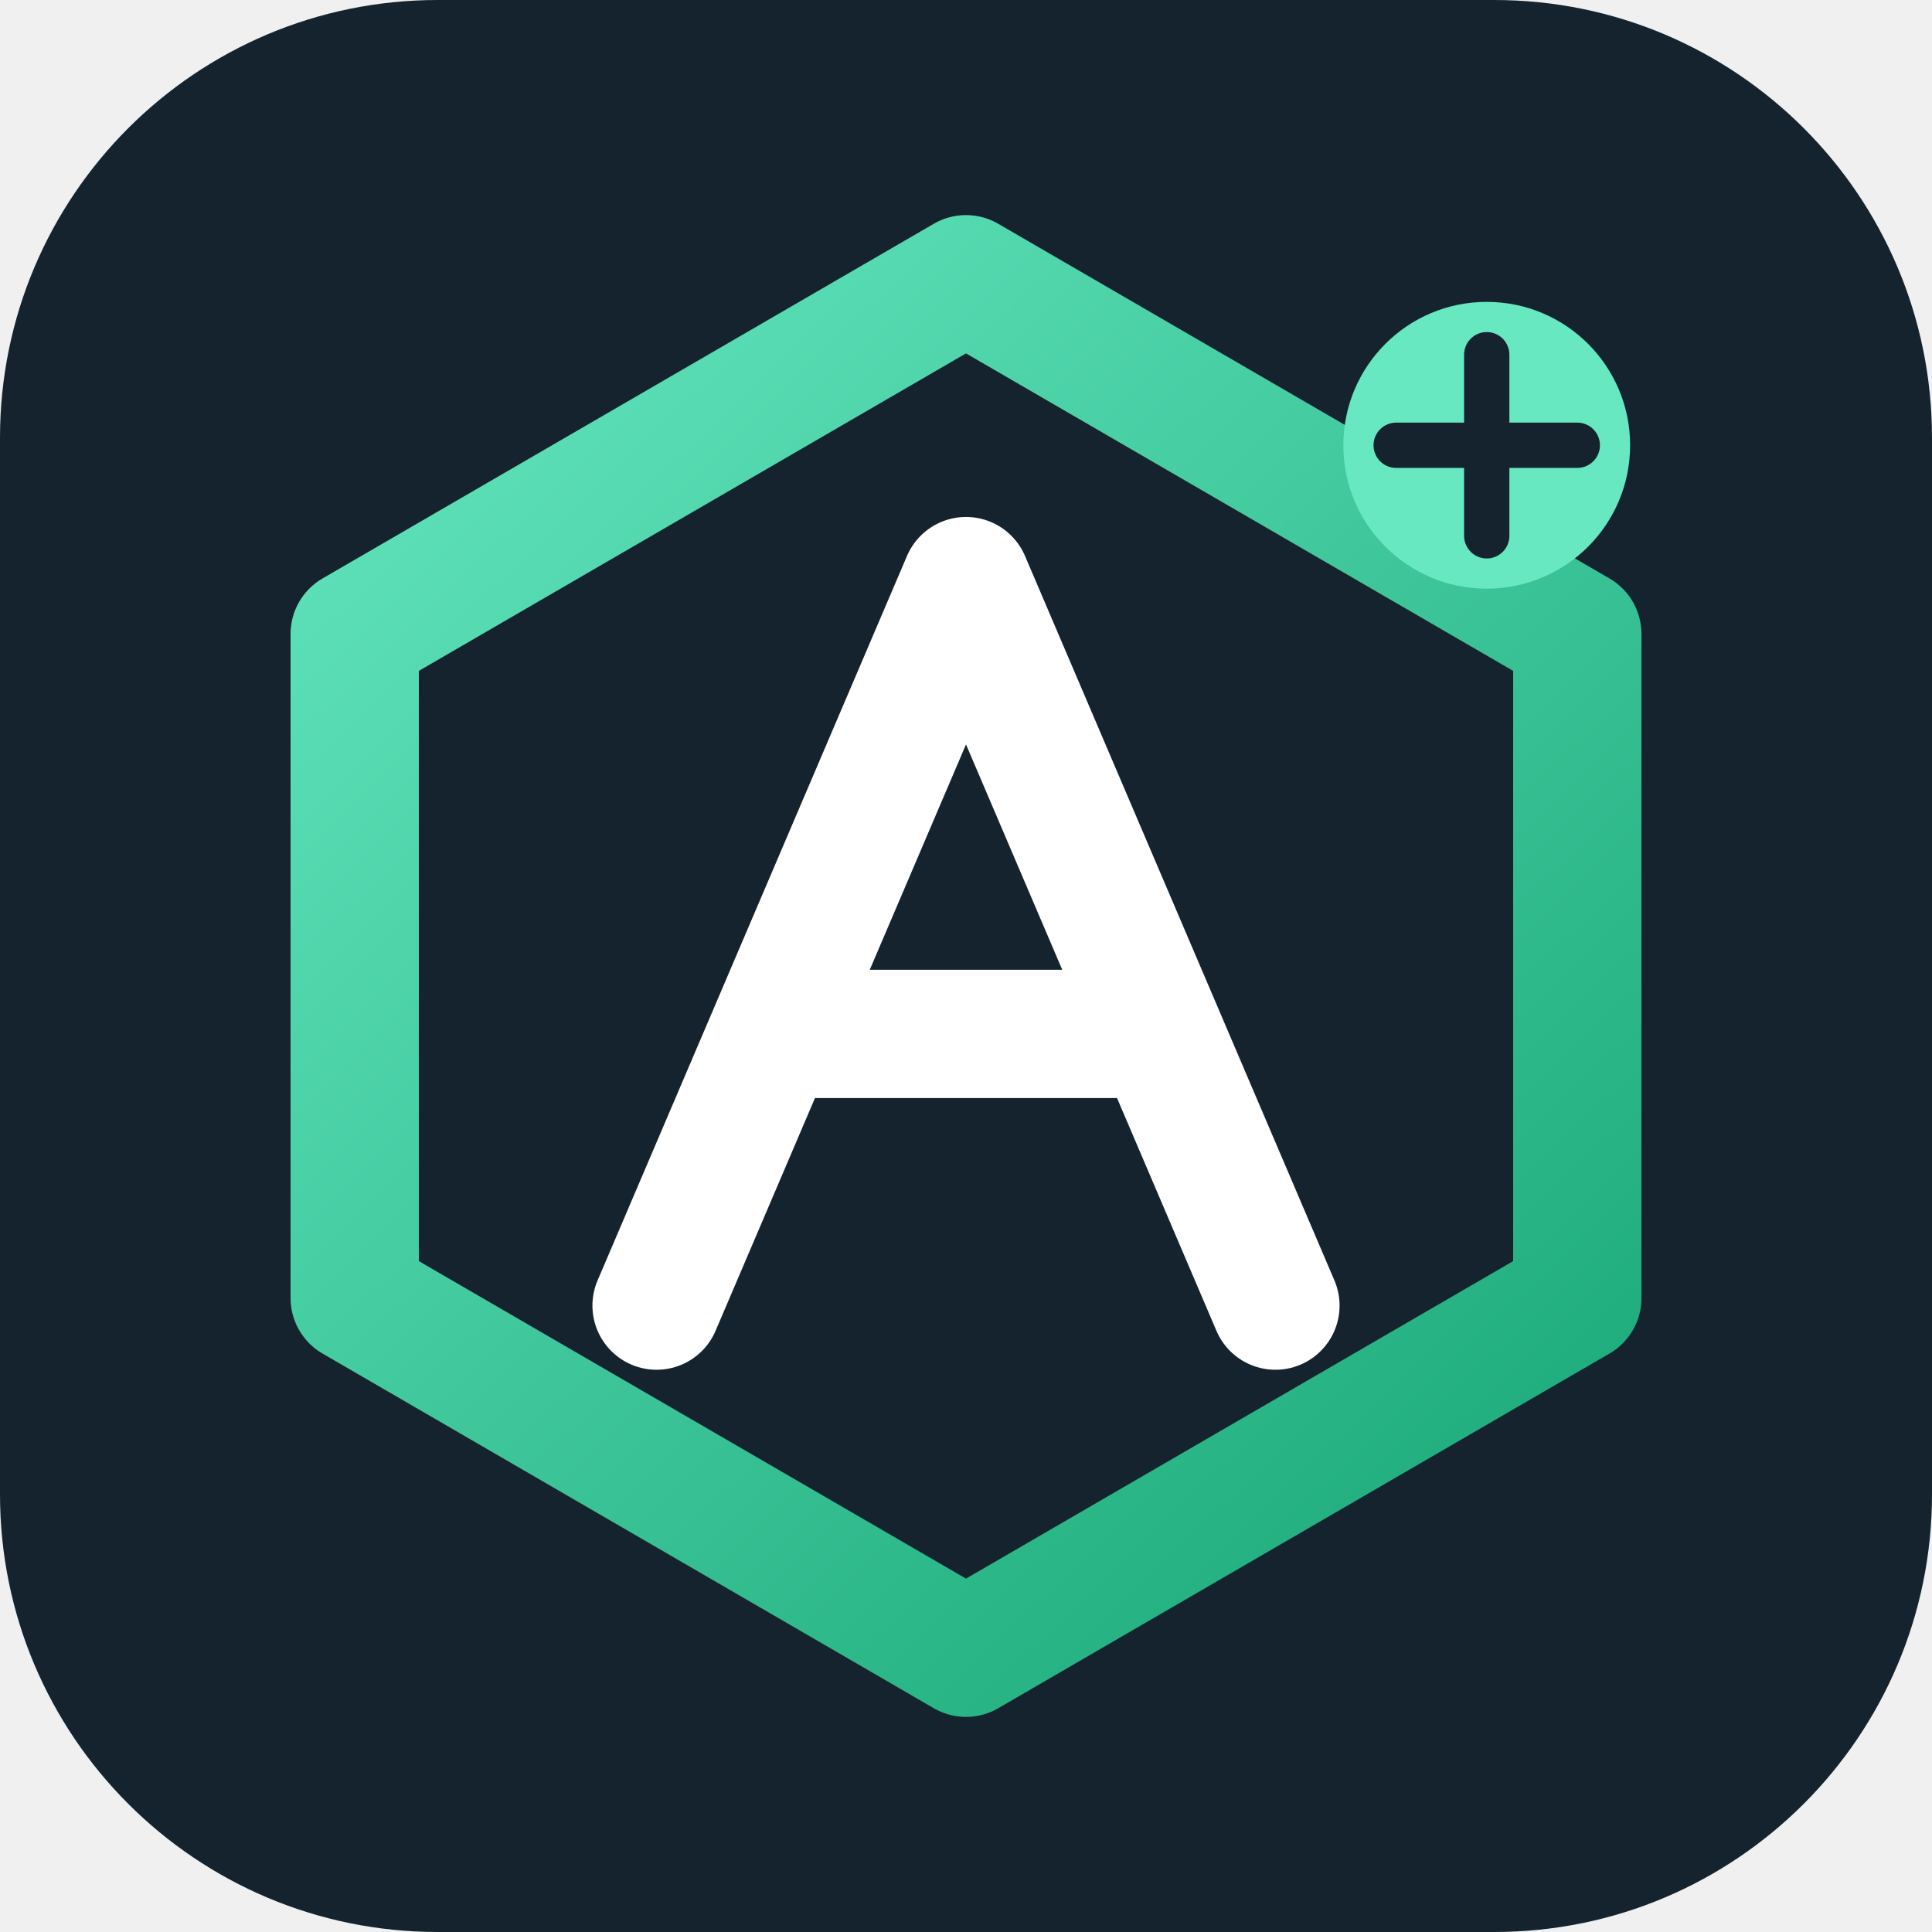
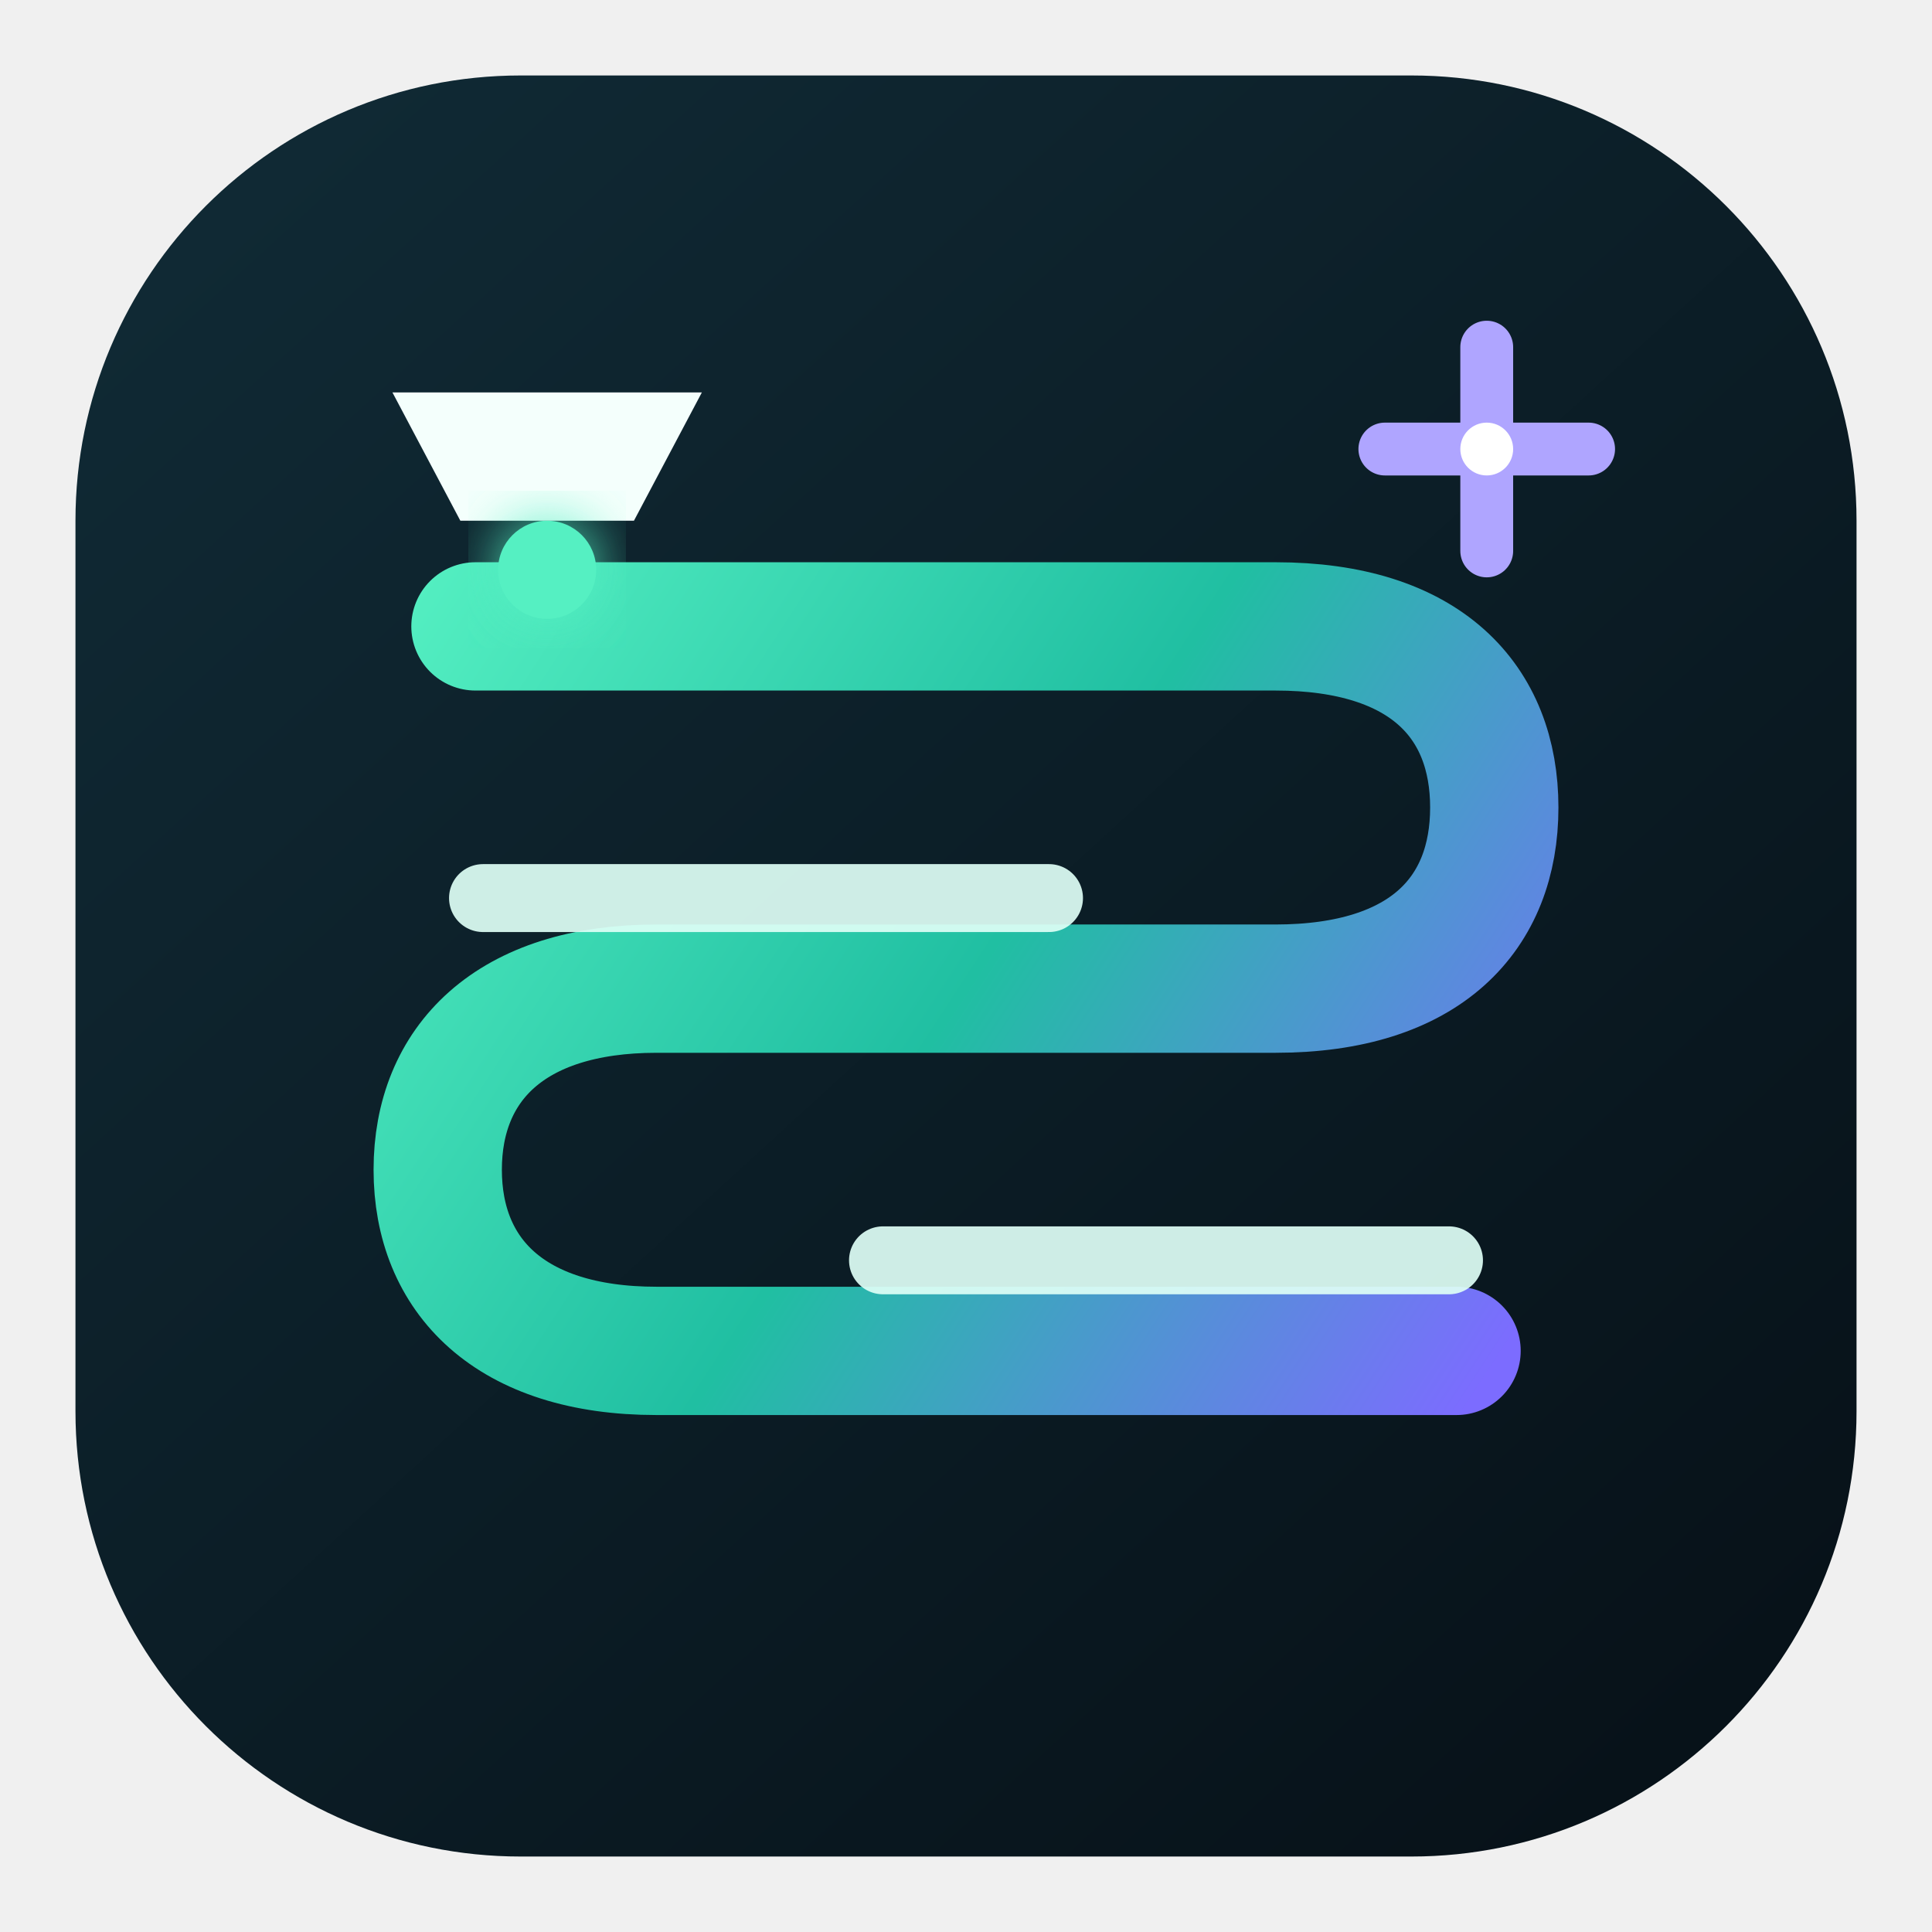
- <svg xmlns="http://www.w3.org/2000/svg" viewBox="0 0 512 512" role="img" aria-label="Bambu Studio AI">
+ <svg xmlns="http://www.w3.org/2000/svg" width="512" height="512" viewBox="0 0 512 512" role="img" aria-label="Bambu Studio AI LayerSpark">
  <defs>
-     <linearGradient id="g" x1="72" y1="64" x2="440" y2="448" gradientUnits="userSpaceOnUse">
-       <stop stop-color="#67E8C1" />
-       <stop offset="1" stop-color="#16A574" />
+     <linearGradient id="bg" x1="52" y1="34" x2="458" y2="478" gradientUnits="userSpaceOnUse">
+       <stop stop-color="#102A35" />
+       <stop offset="1" stop-color="#071118" />
    </linearGradient>
+     <linearGradient id="layer" x1="104" y1="154" x2="404" y2="350" gradientUnits="userSpaceOnUse">
+       <stop stop-color="#55F0C2" />
+       <stop offset="0.52" stop-color="#20BFA2" />
+       <stop offset="1" stop-color="#7C6CFF" />
+     </linearGradient>
+     <filter id="glow" x="-30%" y="-30%" width="160%" height="160%">
+       <feGaussianBlur stdDeviation="8" result="blur" />
+       <feMerge>
+         <feMergeNode in="blur" />
+         <feMergeNode in="SourceGraphic" />
+       </feMerge>
+     </filter>
  </defs>
-   <rect width="512" height="512" rx="116" fill="#14232D" />
-   <path d="M256 74 418 168v176L256 438 94 344V168L256 74Z" fill="none" stroke="url(#g)" stroke-width="34" stroke-linejoin="round" />
-   <path d="m174 346 82-192 82 192m-132-72h100" fill="none" stroke="#fff" stroke-width="34" stroke-linecap="round" stroke-linejoin="round" />
-   <circle cx="394" cy="118" r="38" fill="#67E8C1" />
-   <path d="M394 94v48M370 118h48" stroke="#14232D" stroke-width="12" stroke-linecap="round" />
+   <rect x="20" y="20" width="472" height="472" rx="118" fill="url(#bg)" />
+   <path d="M126 166H338c40 0 58 20 58 48s-18 48-58 48H174c-39 0-58 20-58 48s19 48 58 48h212" fill="none" stroke="url(#layer)" stroke-width="34" stroke-linecap="round" stroke-linejoin="round" />
+   <path d="M128 238h150M234 334h150" fill="none" stroke="#DFFFF6" stroke-opacity=".92" stroke-width="18" stroke-linecap="round" />
+   <path d="M104 104h82l-18 34h-46z" fill="#F4FFFC" />
+   <circle cx="145" cy="151" r="13" fill="#55F0C2" filter="url(#glow)" />
+   <path d="M394 92v54M367 119h54" stroke="#AFA5FF" stroke-width="14" stroke-linecap="round" />
+   <circle cx="394" cy="119" r="7" fill="#fff" />
</svg>
